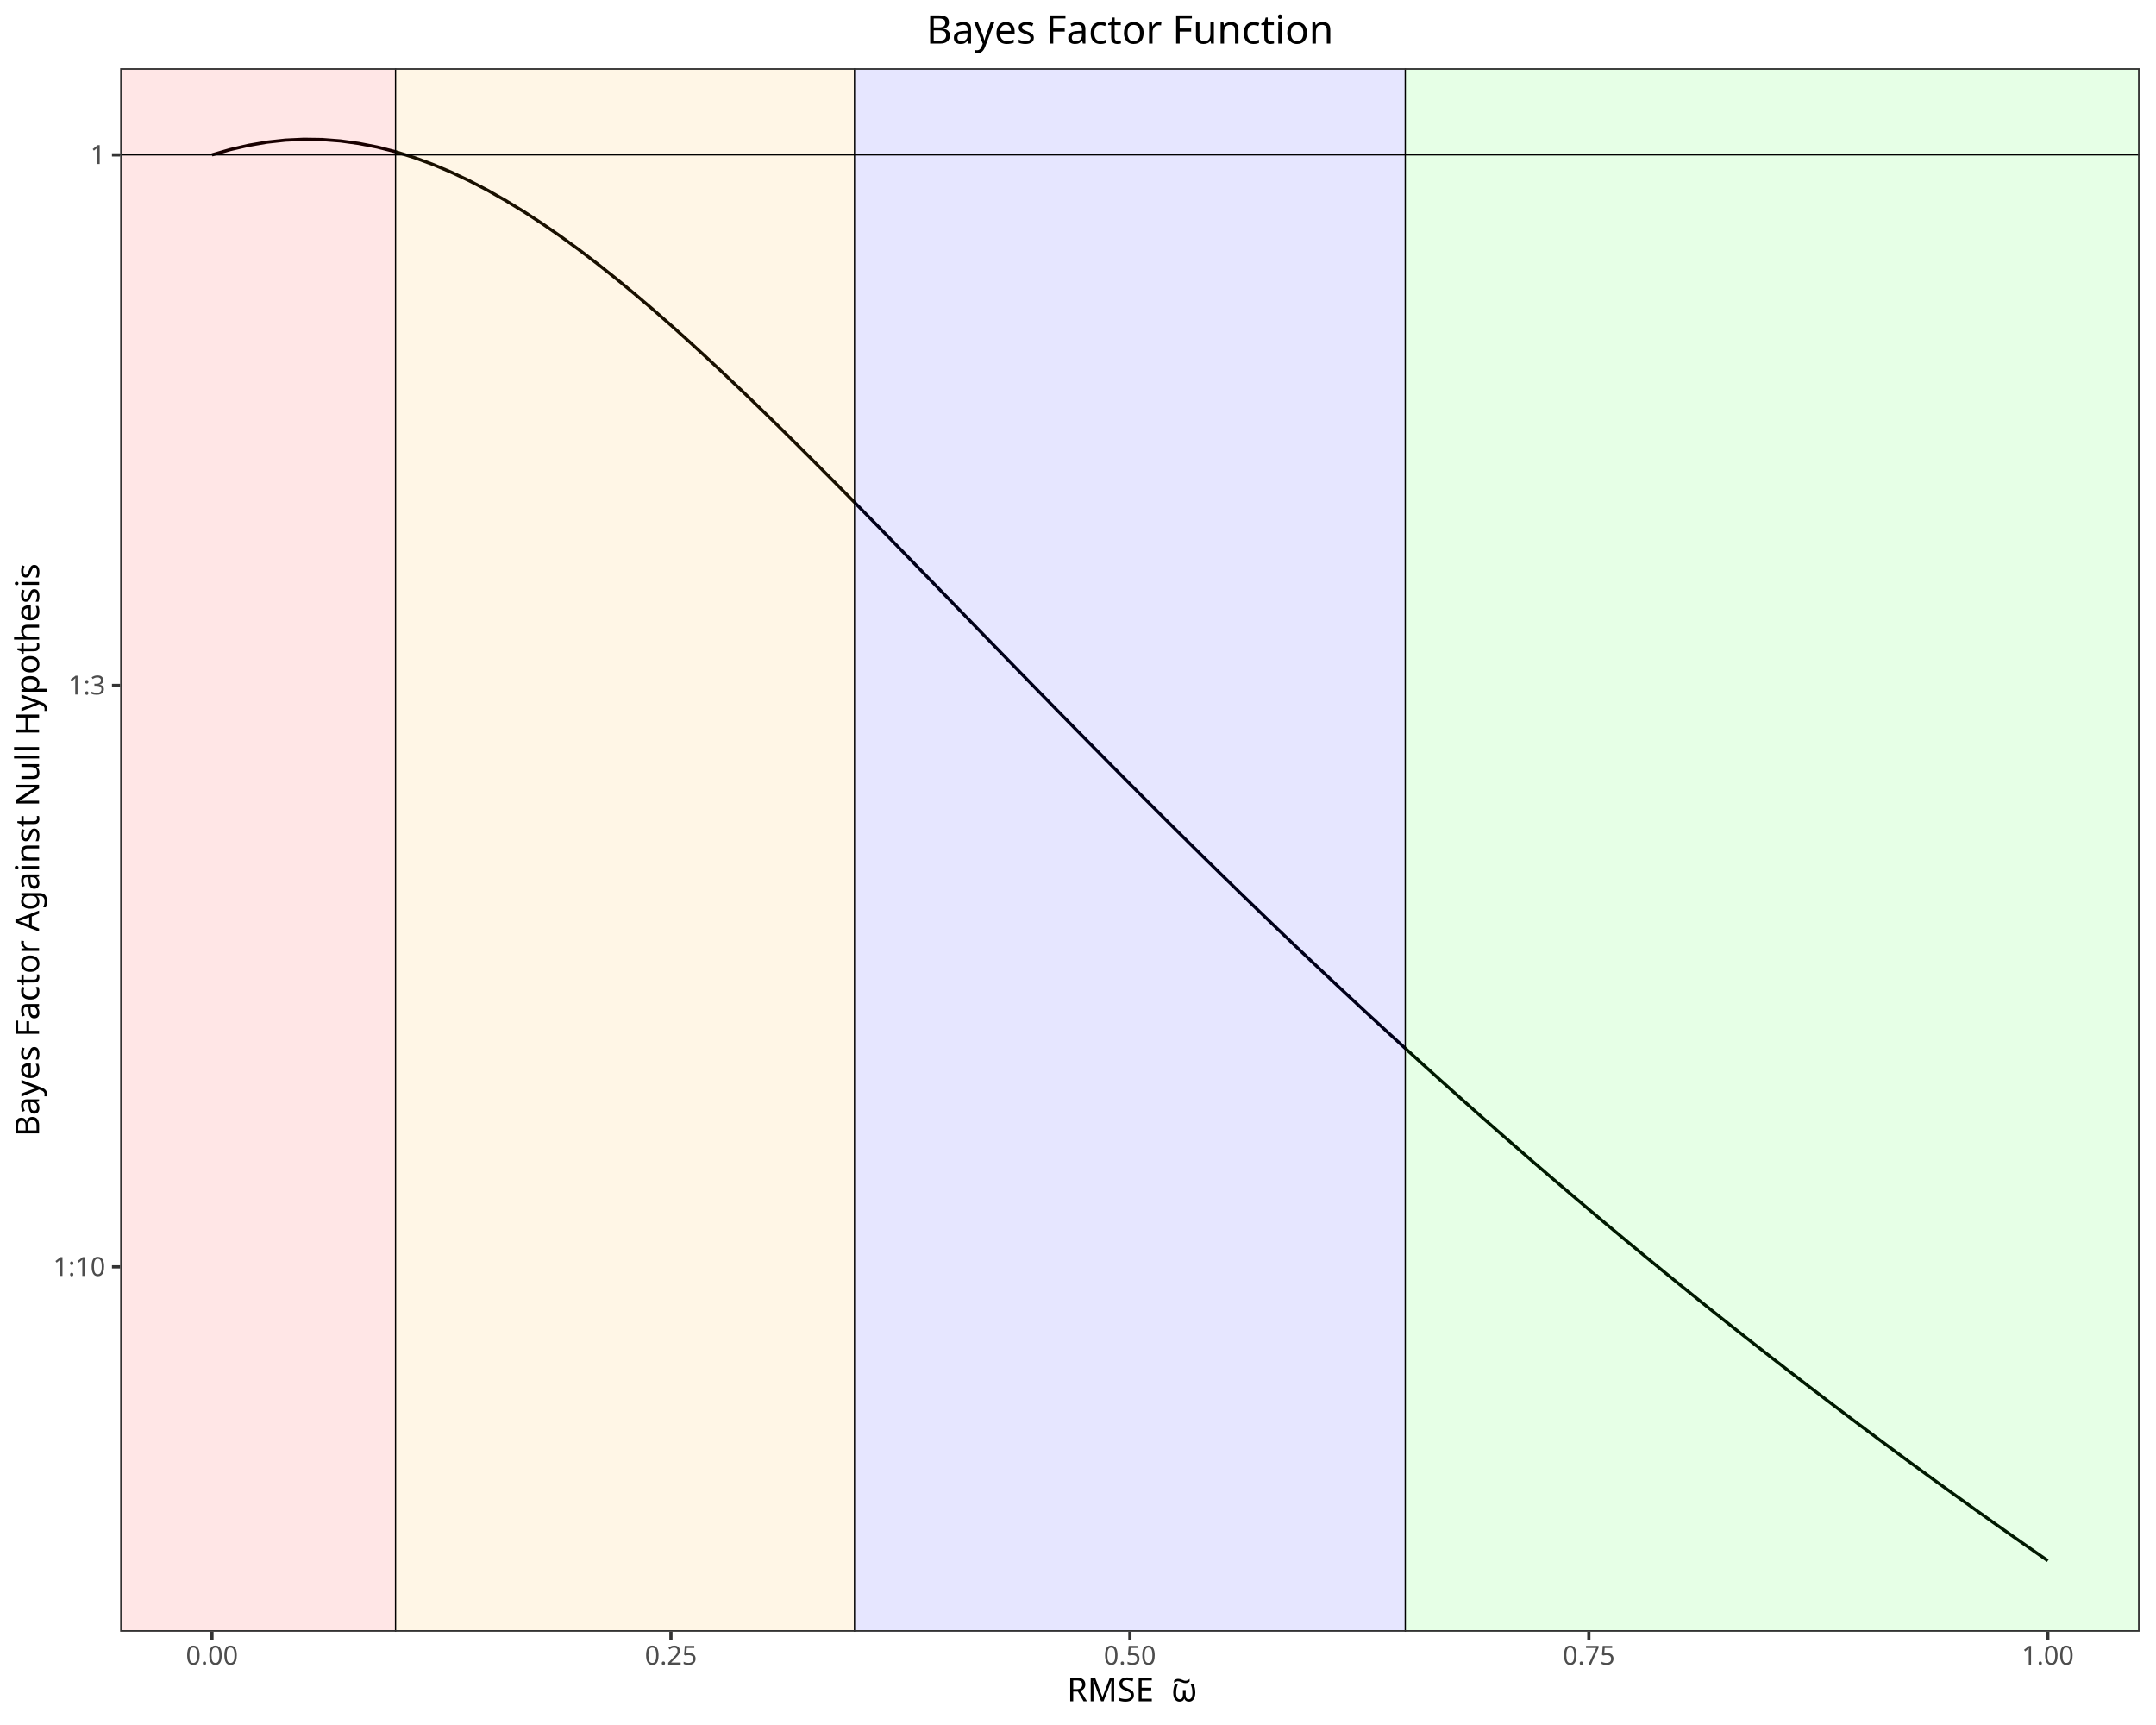
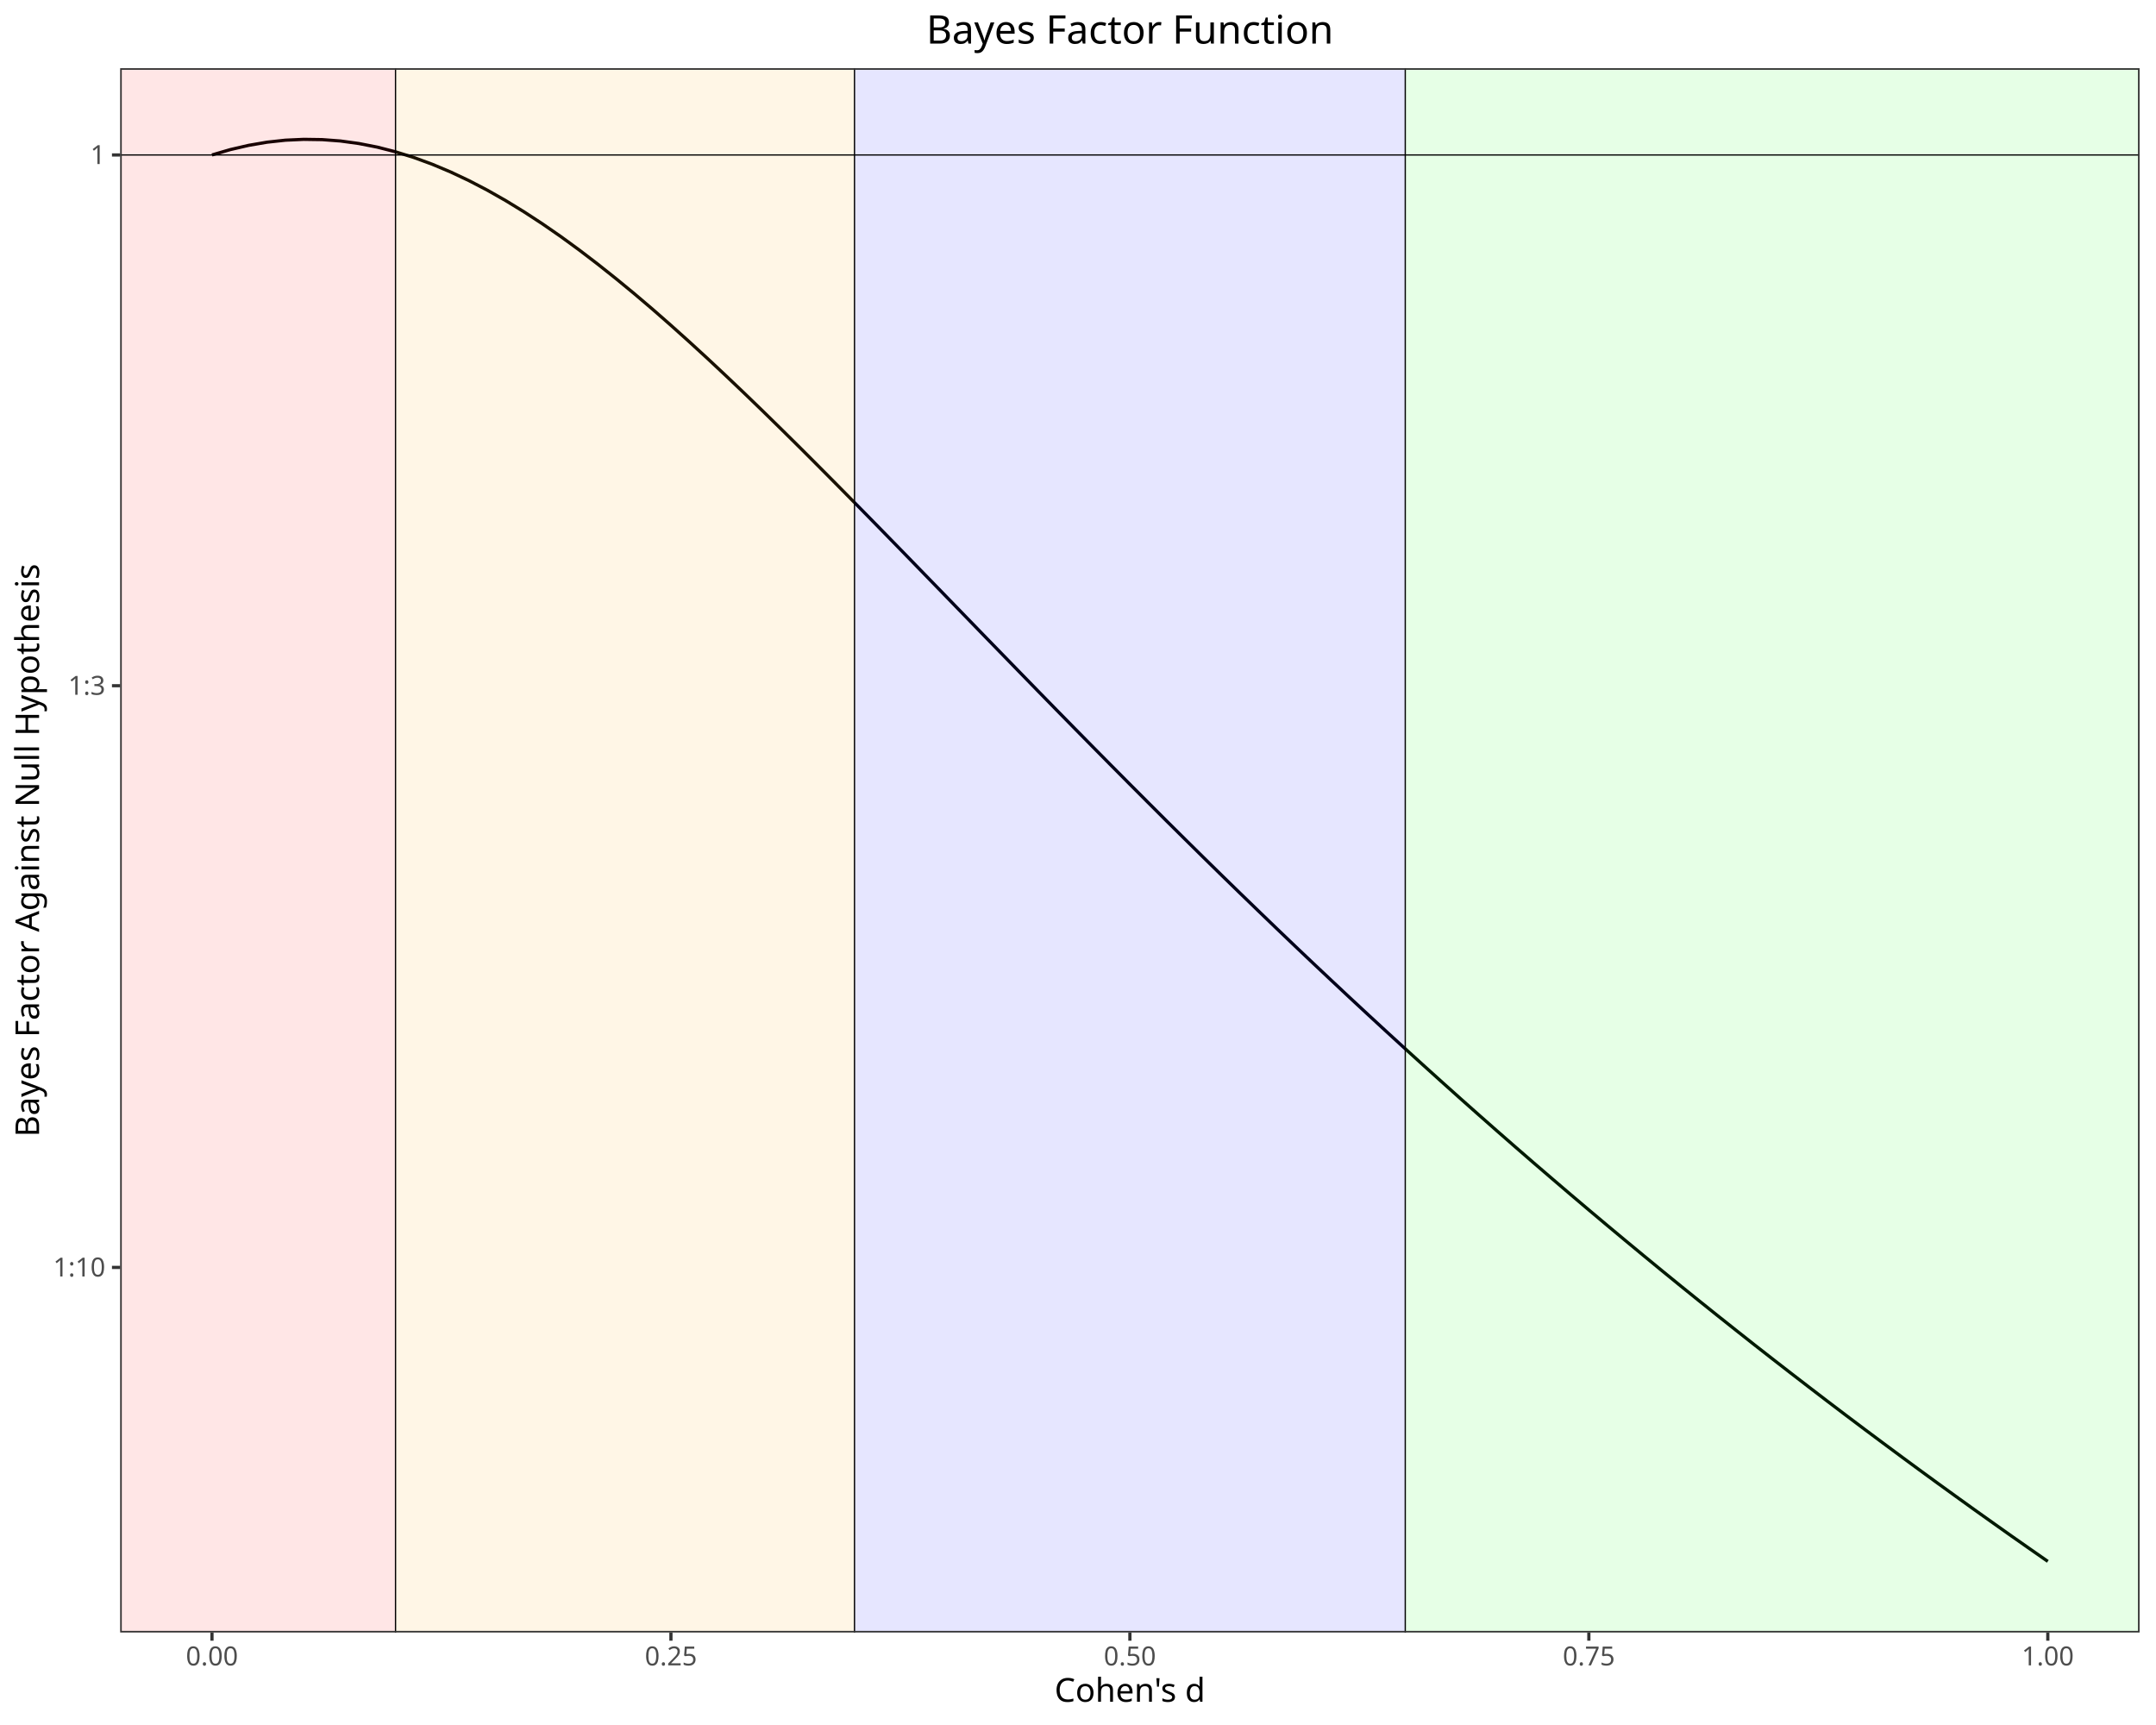
<svg xmlns="http://www.w3.org/2000/svg" class="svglite" data-engine-version="2.0" width="720.00pt" height="576.00pt" viewBox="0 0 720.00 576.00">
  <defs>
    <style type="text/css">
    .svglite line, .svglite polyline, .svglite polygon, .svglite path, .svglite rect, .svglite circle {
      fill: none;
      stroke: #000000;
      stroke-linecap: round;
      stroke-linejoin: round;
      stroke-miterlimit: 10.00;
    }
  </style>
  </defs>
  <rect width="100%" height="100%" style="stroke: none; fill: #FFFFFF;" />
  <defs>
    <clipPath id="cpMC4wMHw3MjAuMDB8MC4wMHw1NzYuMDA=">
      <rect x="0.00" y="0.00" width="720.00" height="576.00" />
    </clipPath>
  </defs>
  <g clip-path="url(#cpMC4wMHw3MjAuMDB8MC4wMHw1NzYuMDA=)">
    <rect x="0.00" y="0.00" width="720.00" height="576.00" style="stroke-width: 1.07; stroke: #FFFFFF; fill: #FFFFFF;" />
  </g>
  <defs>
-     <clipPath id="cpNDAuMTN8NzE0LjUyfDIyLjc4fDU0NC44Nw==">
-       <rect x="40.13" y="22.78" width="674.39" height="522.08" />
+     <clipPath id="cpNDAuMTN8NzE0LjUyfDIyLjc4fDU0NS4xMQ==">
+       <rect x="40.13" y="22.78" width="674.39" height="522.33" />
    </clipPath>
  </defs>
-   <g clip-path="url(#cpNDAuMTN8NzE0LjUyfDIyLjc4fDU0NC44Nw==)">
-     <rect x="40.13" y="22.78" width="674.39" height="522.08" style="stroke-width: 1.07; stroke: none; fill: #FFFFFF;" />
-     <polyline points="70.79,51.72 76.92,49.94 83.05,48.52 89.18,47.47 95.31,46.80 101.44,46.51 107.57,46.60 113.70,47.07 119.83,47.91 125.96,49.11 132.09,50.67 138.23,52.59 144.36,54.83 150.49,57.41 156.62,60.30 162.75,63.49 168.88,66.97 175.01,70.71 181.14,74.72 187.27,78.96 193.40,83.42 199.53,88.10 205.66,92.97 211.80,98.02 217.93,103.23 224.06,108.59 230.19,114.09 236.32,119.71 242.45,125.44 248.58,131.27 254.71,137.19 260.84,143.18 266.97,149.25 273.10,155.37 279.23,161.53 285.36,167.74 291.50,173.99 297.63,180.26 303.76,186.55 309.89,192.85 316.02,199.16 322.15,205.47 328.28,211.79 334.41,218.09 340.54,224.39 346.67,230.67 352.80,236.94 358.93,243.18 365.07,249.40 371.20,255.60 377.33,261.77 383.46,267.91 389.59,274.02 395.72,280.09 401.85,286.14 407.98,292.14 414.11,298.11 420.24,304.04 426.37,309.94 432.50,315.79 438.63,321.60 444.77,327.38 450.90,333.11 457.03,338.80 463.16,344.45 469.29,350.06 475.42,355.63 481.55,361.15 487.68,366.63 493.81,372.08 499.94,377.47 506.07,382.83 512.20,388.15 518.34,393.42 524.47,398.65 530.60,403.84 536.73,408.99 542.86,414.10 548.99,419.17 555.12,424.20 561.25,429.19 567.38,434.14 573.51,439.05 579.64,443.92 585.77,448.75 591.90,453.54 598.04,458.30 604.17,463.02 610.30,467.70 616.43,472.35 622.56,476.96 628.69,481.53 634.82,486.07 640.95,490.57 647.08,495.04 653.21,499.47 659.34,503.87 665.47,508.24 671.60,512.57 677.74,516.87 683.87,521.14 " style="stroke-width: 1.07; stroke-linecap: butt;" />
-     <rect x="40.13" y="22.78" width="91.96" height="522.08" style="stroke-width: 1.07; stroke: none; stroke-linecap: butt; stroke-linejoin: miter; fill: #FF0000; fill-opacity: 0.10;" />
-     <rect x="132.09" y="22.78" width="153.27" height="522.08" style="stroke-width: 1.07; stroke: none; stroke-linecap: butt; stroke-linejoin: miter; fill: #FFA500; fill-opacity: 0.10;" />
-     <rect x="285.36" y="22.78" width="183.92" height="522.08" style="stroke-width: 1.07; stroke: none; stroke-linecap: butt; stroke-linejoin: miter; fill: #0000FF; fill-opacity: 0.10;" />
-     <rect x="469.29" y="22.78" width="245.23" height="522.08" style="stroke-width: 1.07; stroke: none; stroke-linecap: butt; stroke-linejoin: miter; fill: #00FF00; fill-opacity: 0.10;" />
-     <line x1="132.09" y1="544.87" x2="132.09" y2="22.78" style="stroke-width: 0.43; stroke-linecap: butt;" />
-     <line x1="285.36" y1="544.87" x2="285.36" y2="22.78" style="stroke-width: 0.43; stroke-linecap: butt;" />
-     <line x1="469.29" y1="544.87" x2="469.29" y2="22.78" style="stroke-width: 0.43; stroke-linecap: butt;" />
-     <line x1="40.13" y1="51.72" x2="714.52" y2="51.72" style="stroke-width: 0.43; stroke-linecap: butt;" />
-     <rect x="40.13" y="22.78" width="674.39" height="522.08" style="stroke-width: 1.07; stroke: #333333;" />
+   <g clip-path="url(#cpNDAuMTN8NzE0LjUyfDIyLjc4fDU0NS4xMQ==)">
+     <rect x="40.13" y="22.78" width="674.39" height="522.33" style="stroke-width: 1.07; stroke: none; fill: #FFFFFF;" />
+     <polyline points="70.79,51.74 76.92,49.95 83.05,48.53 89.18,47.48 95.31,46.81 101.44,46.53 107.57,46.62 113.70,47.08 119.83,47.92 125.96,49.12 132.09,50.69 138.23,52.60 144.36,54.85 150.49,57.43 156.62,60.32 162.75,63.51 168.88,66.99 175.01,70.74 181.14,74.74 187.27,78.98 193.40,83.45 199.53,88.13 205.66,93.00 211.80,98.05 217.93,103.26 224.06,108.63 230.19,114.13 236.32,119.75 242.45,125.49 248.58,131.32 254.71,137.24 260.84,143.24 266.97,149.30 273.10,155.43 279.23,161.60 285.36,167.81 291.50,174.06 297.63,180.33 303.76,186.62 309.89,192.93 316.02,199.24 322.15,205.56 328.28,211.88 334.41,218.18 340.54,224.48 346.67,230.77 352.80,237.04 358.93,243.28 365.07,249.51 371.20,255.71 377.33,261.88 383.46,268.02 389.59,274.14 395.72,280.21 401.85,286.26 407.98,292.27 414.11,298.24 420.24,304.17 426.37,310.07 432.50,315.93 438.63,321.74 444.77,327.52 450.90,333.26 457.03,338.95 463.16,344.60 469.29,350.21 475.42,355.78 481.55,361.31 487.68,366.80 493.81,372.24 499.94,377.64 506.07,383.00 512.20,388.32 518.34,393.59 524.47,398.83 530.60,404.02 536.73,409.17 542.86,414.28 548.99,419.35 555.12,424.39 561.25,429.38 567.38,434.33 573.51,439.24 579.64,444.11 585.77,448.95 591.90,453.74 598.04,458.50 604.17,463.22 610.30,467.91 616.43,472.56 622.56,477.17 628.69,481.74 634.82,486.28 640.95,490.79 647.08,495.26 653.21,499.69 659.34,504.10 665.47,508.46 671.60,512.80 677.74,517.10 683.87,521.37 " style="stroke-width: 1.07; stroke-linecap: butt;" />
+     <rect x="40.13" y="22.78" width="91.96" height="522.33" style="stroke-width: 1.07; stroke: none; stroke-linecap: butt; stroke-linejoin: miter; fill: #FF0000; fill-opacity: 0.10;" />
+     <rect x="132.09" y="22.78" width="153.27" height="522.33" style="stroke-width: 1.07; stroke: none; stroke-linecap: butt; stroke-linejoin: miter; fill: #FFA500; fill-opacity: 0.10;" />
+     <rect x="285.36" y="22.78" width="183.92" height="522.33" style="stroke-width: 1.07; stroke: none; stroke-linecap: butt; stroke-linejoin: miter; fill: #0000FF; fill-opacity: 0.10;" />
+     <rect x="469.29" y="22.78" width="245.23" height="522.33" style="stroke-width: 1.07; stroke: none; stroke-linecap: butt; stroke-linejoin: miter; fill: #00FF00; fill-opacity: 0.10;" />
+     <line x1="132.09" y1="545.11" x2="132.09" y2="22.78" style="stroke-width: 0.43; stroke-linecap: butt;" />
+     <line x1="285.36" y1="545.11" x2="285.36" y2="22.78" style="stroke-width: 0.43; stroke-linecap: butt;" />
+     <line x1="469.29" y1="545.11" x2="469.29" y2="22.78" style="stroke-width: 0.43; stroke-linecap: butt;" />
+     <line x1="40.13" y1="51.74" x2="714.52" y2="51.74" style="stroke-width: 0.43; stroke-linecap: butt;" />
+     <rect x="40.13" y="22.78" width="674.39" height="522.33" style="stroke-width: 1.07; stroke: #333333;" />
  </g>
  <g clip-path="url(#cpMC4wMHw3MjAuMDB8MC4wMHw1NzYuMDA=)">
-     <text x="35.20" y="426.05" text-anchor="end" style="font-size: 8.80px; fill: #4D4D4D; font-family: sans;" textLength="17.13px" lengthAdjust="spacingAndGlyphs">1:10</text>
-     <text x="35.20" y="231.91" text-anchor="end" style="font-size: 8.80px; fill: #4D4D4D; font-family: sans;" textLength="12.23px" lengthAdjust="spacingAndGlyphs">1:3</text>
-     <text x="35.20" y="54.75" text-anchor="end" style="font-size: 8.80px; fill: #4D4D4D; font-family: sans;" textLength="4.89px" lengthAdjust="spacingAndGlyphs">1</text>
-     <polyline points="37.39,423.02 40.13,423.02 " style="stroke-width: 1.07; stroke: #333333; stroke-linecap: butt;" />
-     <polyline points="37.39,228.88 40.13,228.88 " style="stroke-width: 1.07; stroke: #333333; stroke-linecap: butt;" />
-     <polyline points="37.39,51.72 40.13,51.72 " style="stroke-width: 1.07; stroke: #333333; stroke-linecap: butt;" />
-     <polyline points="70.79,547.61 70.79,544.87 " style="stroke-width: 1.07; stroke: #333333; stroke-linecap: butt;" />
-     <polyline points="224.06,547.61 224.06,544.87 " style="stroke-width: 1.07; stroke: #333333; stroke-linecap: butt;" />
-     <polyline points="377.33,547.61 377.33,544.87 " style="stroke-width: 1.07; stroke: #333333; stroke-linecap: butt;" />
-     <polyline points="530.60,547.61 530.60,544.87 " style="stroke-width: 1.07; stroke: #333333; stroke-linecap: butt;" />
-     <polyline points="683.87,547.61 683.87,544.87 " style="stroke-width: 1.07; stroke: #333333; stroke-linecap: butt;" />
-     <text x="70.79" y="555.86" text-anchor="middle" style="font-size: 8.80px; fill: #4D4D4D; font-family: sans;" textLength="17.13px" lengthAdjust="spacingAndGlyphs">0.00</text>
-     <text x="224.06" y="555.86" text-anchor="middle" style="font-size: 8.80px; fill: #4D4D4D; font-family: sans;" textLength="17.13px" lengthAdjust="spacingAndGlyphs">0.25</text>
-     <text x="377.33" y="555.86" text-anchor="middle" style="font-size: 8.80px; fill: #4D4D4D; font-family: sans;" textLength="17.13px" lengthAdjust="spacingAndGlyphs">0.50</text>
-     <text x="530.60" y="555.86" text-anchor="middle" style="font-size: 8.80px; fill: #4D4D4D; font-family: sans;" textLength="17.13px" lengthAdjust="spacingAndGlyphs">0.75</text>
-     <text x="683.87" y="555.86" text-anchor="middle" style="font-size: 8.80px; fill: #4D4D4D; font-family: sans;" textLength="17.13px" lengthAdjust="spacingAndGlyphs">1.00</text>
-     <text x="356.34" y="568.10" style="font-size: 11.00px; font-family: sans;" textLength="34.85px" lengthAdjust="spacingAndGlyphs">RMSE </text>
-     <text x="391.19" y="568.10" style="font-size: 11.00px; font-family: sans;" textLength="7.13px" lengthAdjust="spacingAndGlyphs">ω</text>
-     <text x="391.54" y="565.18" style="font-size: 11.00px; font-family: sans;" textLength="6.43px" lengthAdjust="spacingAndGlyphs">~</text>
-     <text transform="translate(13.05,283.83) rotate(-90)" text-anchor="middle" style="font-size: 11.00px; font-family: sans;" textLength="184.06px" lengthAdjust="spacingAndGlyphs">Bayes Factor Against Null Hypothesis</text>
+     <text x="35.20" y="426.24" text-anchor="end" style="font-size: 8.80px; fill: #4D4D4D; font-family: sans;" textLength="17.13px" lengthAdjust="spacingAndGlyphs">1:10</text>
+     <text x="35.20" y="232.00" text-anchor="end" style="font-size: 8.80px; fill: #4D4D4D; font-family: sans;" textLength="12.23px" lengthAdjust="spacingAndGlyphs">1:3</text>
+     <text x="35.20" y="54.77" text-anchor="end" style="font-size: 8.80px; fill: #4D4D4D; font-family: sans;" textLength="4.89px" lengthAdjust="spacingAndGlyphs">1</text>
+     <polyline points="37.39,423.21 40.13,423.21 " style="stroke-width: 1.07; stroke: #333333; stroke-linecap: butt;" />
+     <polyline points="37.39,228.97 40.13,228.97 " style="stroke-width: 1.07; stroke: #333333; stroke-linecap: butt;" />
+     <polyline points="37.39,51.74 40.13,51.74 " style="stroke-width: 1.07; stroke: #333333; stroke-linecap: butt;" />
+     <polyline points="70.79,547.85 70.79,545.11 " style="stroke-width: 1.07; stroke: #333333; stroke-linecap: butt;" />
+     <polyline points="224.06,547.85 224.06,545.11 " style="stroke-width: 1.07; stroke: #333333; stroke-linecap: butt;" />
+     <polyline points="377.33,547.85 377.33,545.11 " style="stroke-width: 1.07; stroke: #333333; stroke-linecap: butt;" />
+     <polyline points="530.60,547.85 530.60,545.11 " style="stroke-width: 1.07; stroke: #333333; stroke-linecap: butt;" />
+     <polyline points="683.87,547.85 683.87,545.11 " style="stroke-width: 1.07; stroke: #333333; stroke-linecap: butt;" />
+     <text x="70.79" y="556.10" text-anchor="middle" style="font-size: 8.80px; fill: #4D4D4D; font-family: sans;" textLength="17.13px" lengthAdjust="spacingAndGlyphs">0.00</text>
+     <text x="224.06" y="556.10" text-anchor="middle" style="font-size: 8.80px; fill: #4D4D4D; font-family: sans;" textLength="17.13px" lengthAdjust="spacingAndGlyphs">0.25</text>
+     <text x="377.33" y="556.10" text-anchor="middle" style="font-size: 8.80px; fill: #4D4D4D; font-family: sans;" textLength="17.13px" lengthAdjust="spacingAndGlyphs">0.50</text>
+     <text x="530.60" y="556.10" text-anchor="middle" style="font-size: 8.80px; fill: #4D4D4D; font-family: sans;" textLength="17.13px" lengthAdjust="spacingAndGlyphs">0.75</text>
+     <text x="683.87" y="556.10" text-anchor="middle" style="font-size: 8.80px; fill: #4D4D4D; font-family: sans;" textLength="17.13px" lengthAdjust="spacingAndGlyphs">1.00</text>
+     <text x="377.33" y="568.24" text-anchor="middle" style="font-size: 11.00px; font-family: sans;" textLength="49.20px" lengthAdjust="spacingAndGlyphs">Cohen's d</text>
+     <text transform="translate(13.05,283.95) rotate(-90)" text-anchor="middle" style="font-size: 11.00px; font-family: sans;" textLength="184.06px" lengthAdjust="spacingAndGlyphs">Bayes Factor Against Null Hypothesis</text>
    <text x="377.33" y="14.56" text-anchor="middle" style="font-size: 13.20px; font-family: sans;" textLength="132.08px" lengthAdjust="spacingAndGlyphs">Bayes Factor Function</text>
  </g>
</svg>
